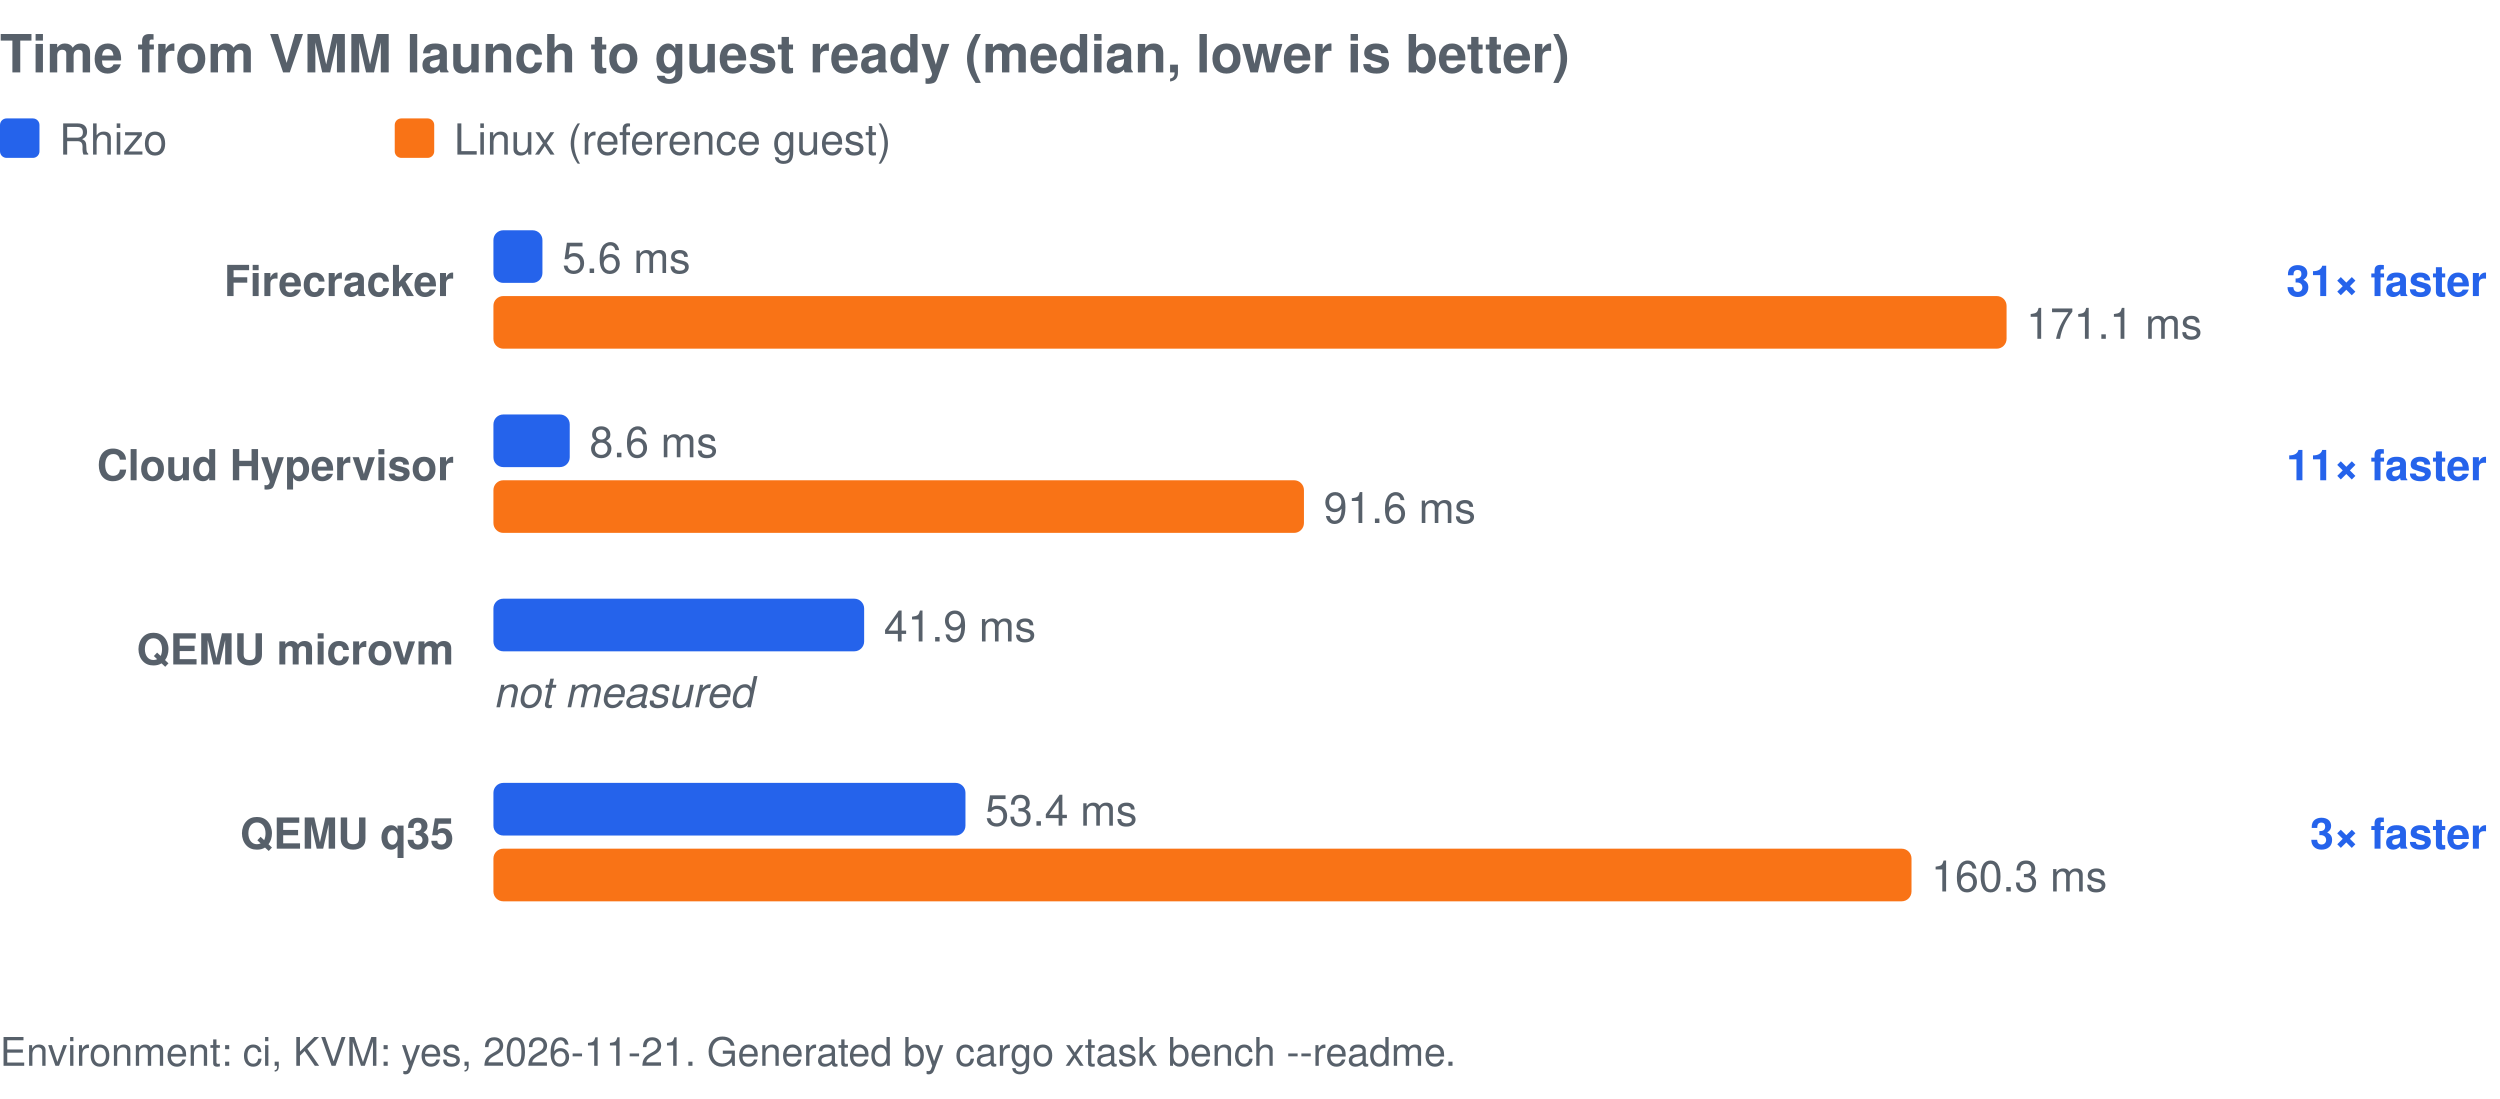
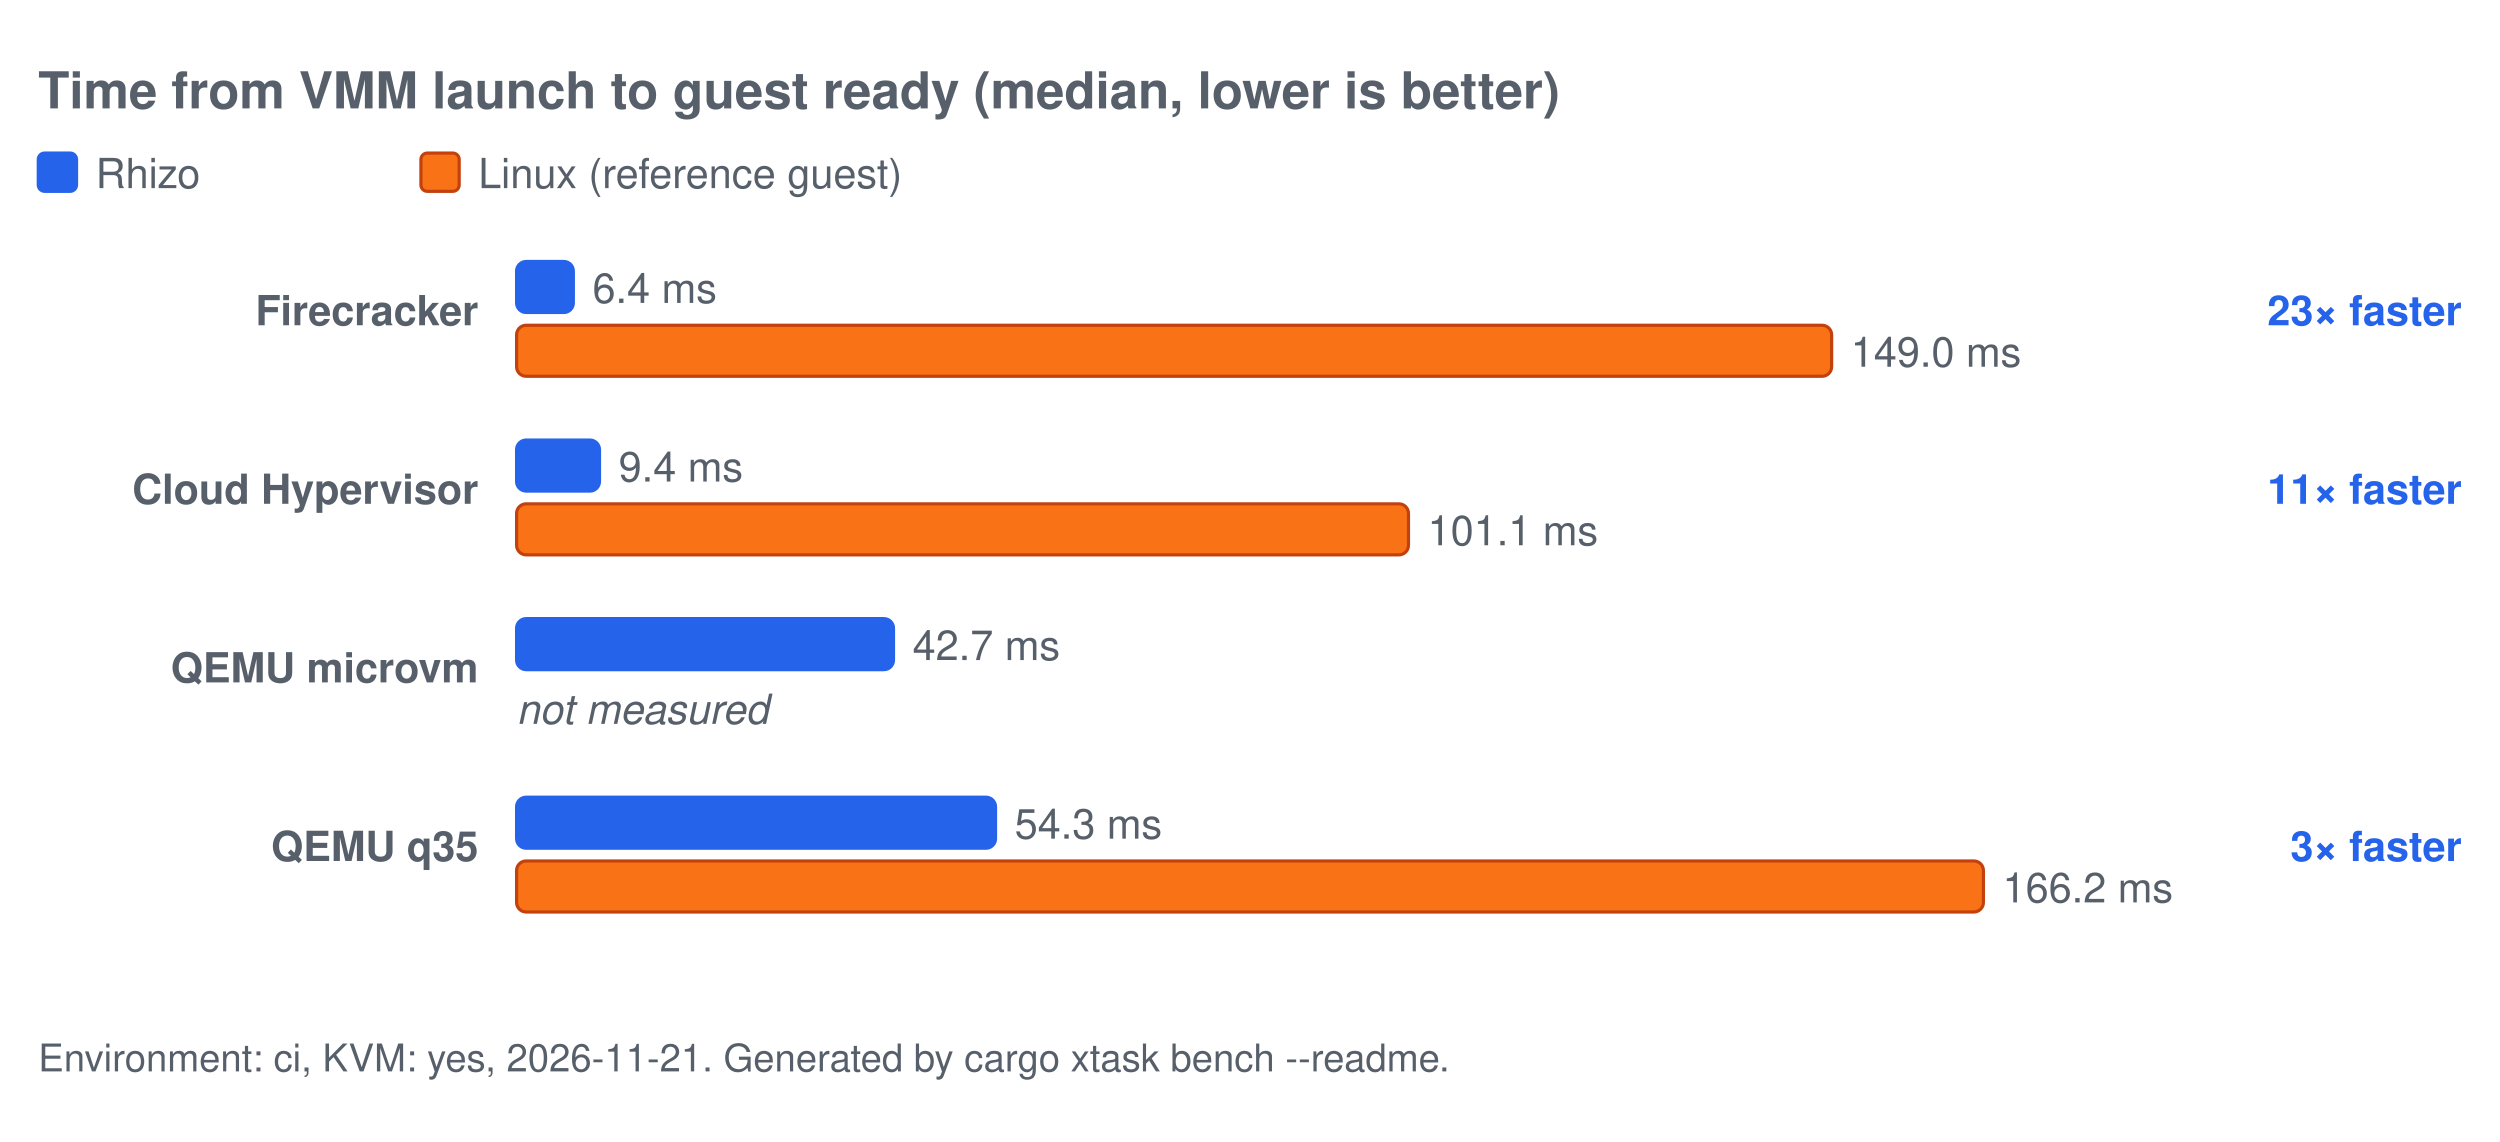
- <svg xmlns="http://www.w3.org/2000/svg" width="760" height="334" viewBox="0 0 760 334" font-family="-apple-system, Segoe UI, Helvetica, Arial, sans-serif" font-size="13" fill="#57606a">
-   <text x="0" y="22" font-size="16" font-weight="600">Time from VMM launch to guest ready (median, lower is better)</text>
-   <rect x="0" y="36" width="12" height="12" rx="2" fill="#2563eb" />
-   <text x="18" y="47">Rhizo</text>
-   <rect x="120" y="36" width="12" height="12" rx="2" fill="#f97316" />
-   <text x="138" y="47">Linux (reference guest)</text>
-   <text x="138" y="90" text-anchor="end" font-weight="600">Firecracker</text>
-   <rect x="150" y="70" width="14.9" height="16" rx="3" fill="#2563eb" />
-   <text x="170.9" y="83.0">5.6 ms</text>
-   <rect x="150" y="90" width="460.0" height="16" rx="3" fill="#f97316" />
-   <text x="616.0" y="103.0">171.1 ms</text>
-   <text x="756" y="90" text-anchor="end" font-weight="600" fill="#2563eb">31× faster</text>
-   <text x="138" y="146" text-anchor="end" font-weight="600">Cloud Hypervisor</text>
-   <rect x="150" y="126" width="23.2" height="16" rx="3" fill="#2563eb" />
-   <text x="179.2" y="139.0">8.6 ms</text>
-   <rect x="150" y="146" width="246.4" height="16" rx="3" fill="#f97316" />
-   <text x="402.4" y="159.0">91.6 ms</text>
-   <text x="756" y="146" text-anchor="end" font-weight="600" fill="#2563eb">11× faster</text>
-   <text x="138" y="202" text-anchor="end" font-weight="600">QEMU microvm</text>
-   <rect x="150" y="182" width="112.7" height="16" rx="3" fill="#2563eb" />
-   <text x="268.7" y="195.0">41.9 ms</text>
-   <text x="150" y="215.0" font-style="italic">not measured</text>
-   <text x="138" y="258" text-anchor="end" font-weight="600">QEMU q35</text>
-   <rect x="150" y="238" width="143.5" height="16" rx="3" fill="#2563eb" />
-   <text x="299.5" y="251.0">53.4 ms</text>
-   <rect x="150" y="258" width="431.1" height="16" rx="3" fill="#f97316" />
-   <text x="587.1" y="271.0">160.3 ms</text>
-   <text x="756" y="258" text-anchor="end" font-weight="600" fill="#2563eb">3× faster</text>
-   <text x="0" y="324" font-size="12">Environment: ci, KVM: yes, 2026-11-21. Generated by cargo xtask bench --readme.</text>
+ <svg xmlns="http://www.w3.org/2000/svg" width="784" height="358" viewBox="0 0 784 358" role="img" font-family="-apple-system, Segoe UI, Helvetica, Arial, sans-serif" font-size="13" fill="#57606a">
+   <text x="12" y="34" font-size="16" font-weight="600">Time from VMM launch to guest ready (median, lower is better)</text>
+   <rect x="12" y="48" width="12" height="12" rx="2" fill="#2563eb" stroke="#2563eb" />
+   <text x="30" y="59">Rhizo</text>
+   <rect x="132" y="48" width="12" height="12" rx="2" fill="#f97316" stroke="#c2410c" />
+   <text x="150" y="59">Linux (reference guest)</text>
+   <text x="150" y="102" text-anchor="end" font-weight="600">Firecracker</text>
+   <rect x="162" y="82" width="17.8" height="16" rx="3" fill="#2563eb" stroke="#2563eb" />
+   <text x="185.8" y="95.0">6.4 ms</text>
+   <rect x="162" y="102" width="412.4" height="16" rx="3" fill="#f97316" stroke="#c2410c" />
+   <text x="580.4" y="115.0">149.0 ms</text>
+   <text x="772" y="102" text-anchor="end" font-weight="600" fill="#2563eb">23× faster</text>
+   <text x="150" y="158" text-anchor="end" font-weight="600">Cloud Hypervisor</text>
+   <rect x="162" y="138" width="26.0" height="16" rx="3" fill="#2563eb" stroke="#2563eb" />
+   <text x="194.0" y="151.0">9.4 ms</text>
+   <rect x="162" y="158" width="279.7" height="16" rx="3" fill="#f97316" stroke="#c2410c" />
+   <text x="447.7" y="171.0">101.1 ms</text>
+   <text x="772" y="158" text-anchor="end" font-weight="600" fill="#2563eb">11× faster</text>
+   <text x="150" y="214" text-anchor="end" font-weight="600">QEMU microvm</text>
+   <rect x="162" y="194" width="118.2" height="16" rx="3" fill="#2563eb" stroke="#2563eb" />
+   <text x="286.2" y="207.0">42.7 ms</text>
+   <text x="162" y="227.0" font-style="italic">not measured</text>
+   <text x="150" y="270" text-anchor="end" font-weight="600">QEMU q35</text>
+   <rect x="162" y="250" width="150.2" height="16" rx="3" fill="#2563eb" stroke="#2563eb" />
+   <text x="318.2" y="263.0">54.3 ms</text>
+   <rect x="162" y="270" width="460.0" height="16" rx="3" fill="#f97316" stroke="#c2410c" />
+   <text x="628.0" y="283.0">166.2 ms</text>
+   <text x="772" y="270" text-anchor="end" font-weight="600" fill="#2563eb">3× faster</text>
+   <text x="12" y="336" font-size="12">Environment: ci, KVM: yes, 2026-11-21. Generated by cargo xtask bench --readme.</text>
</svg>
